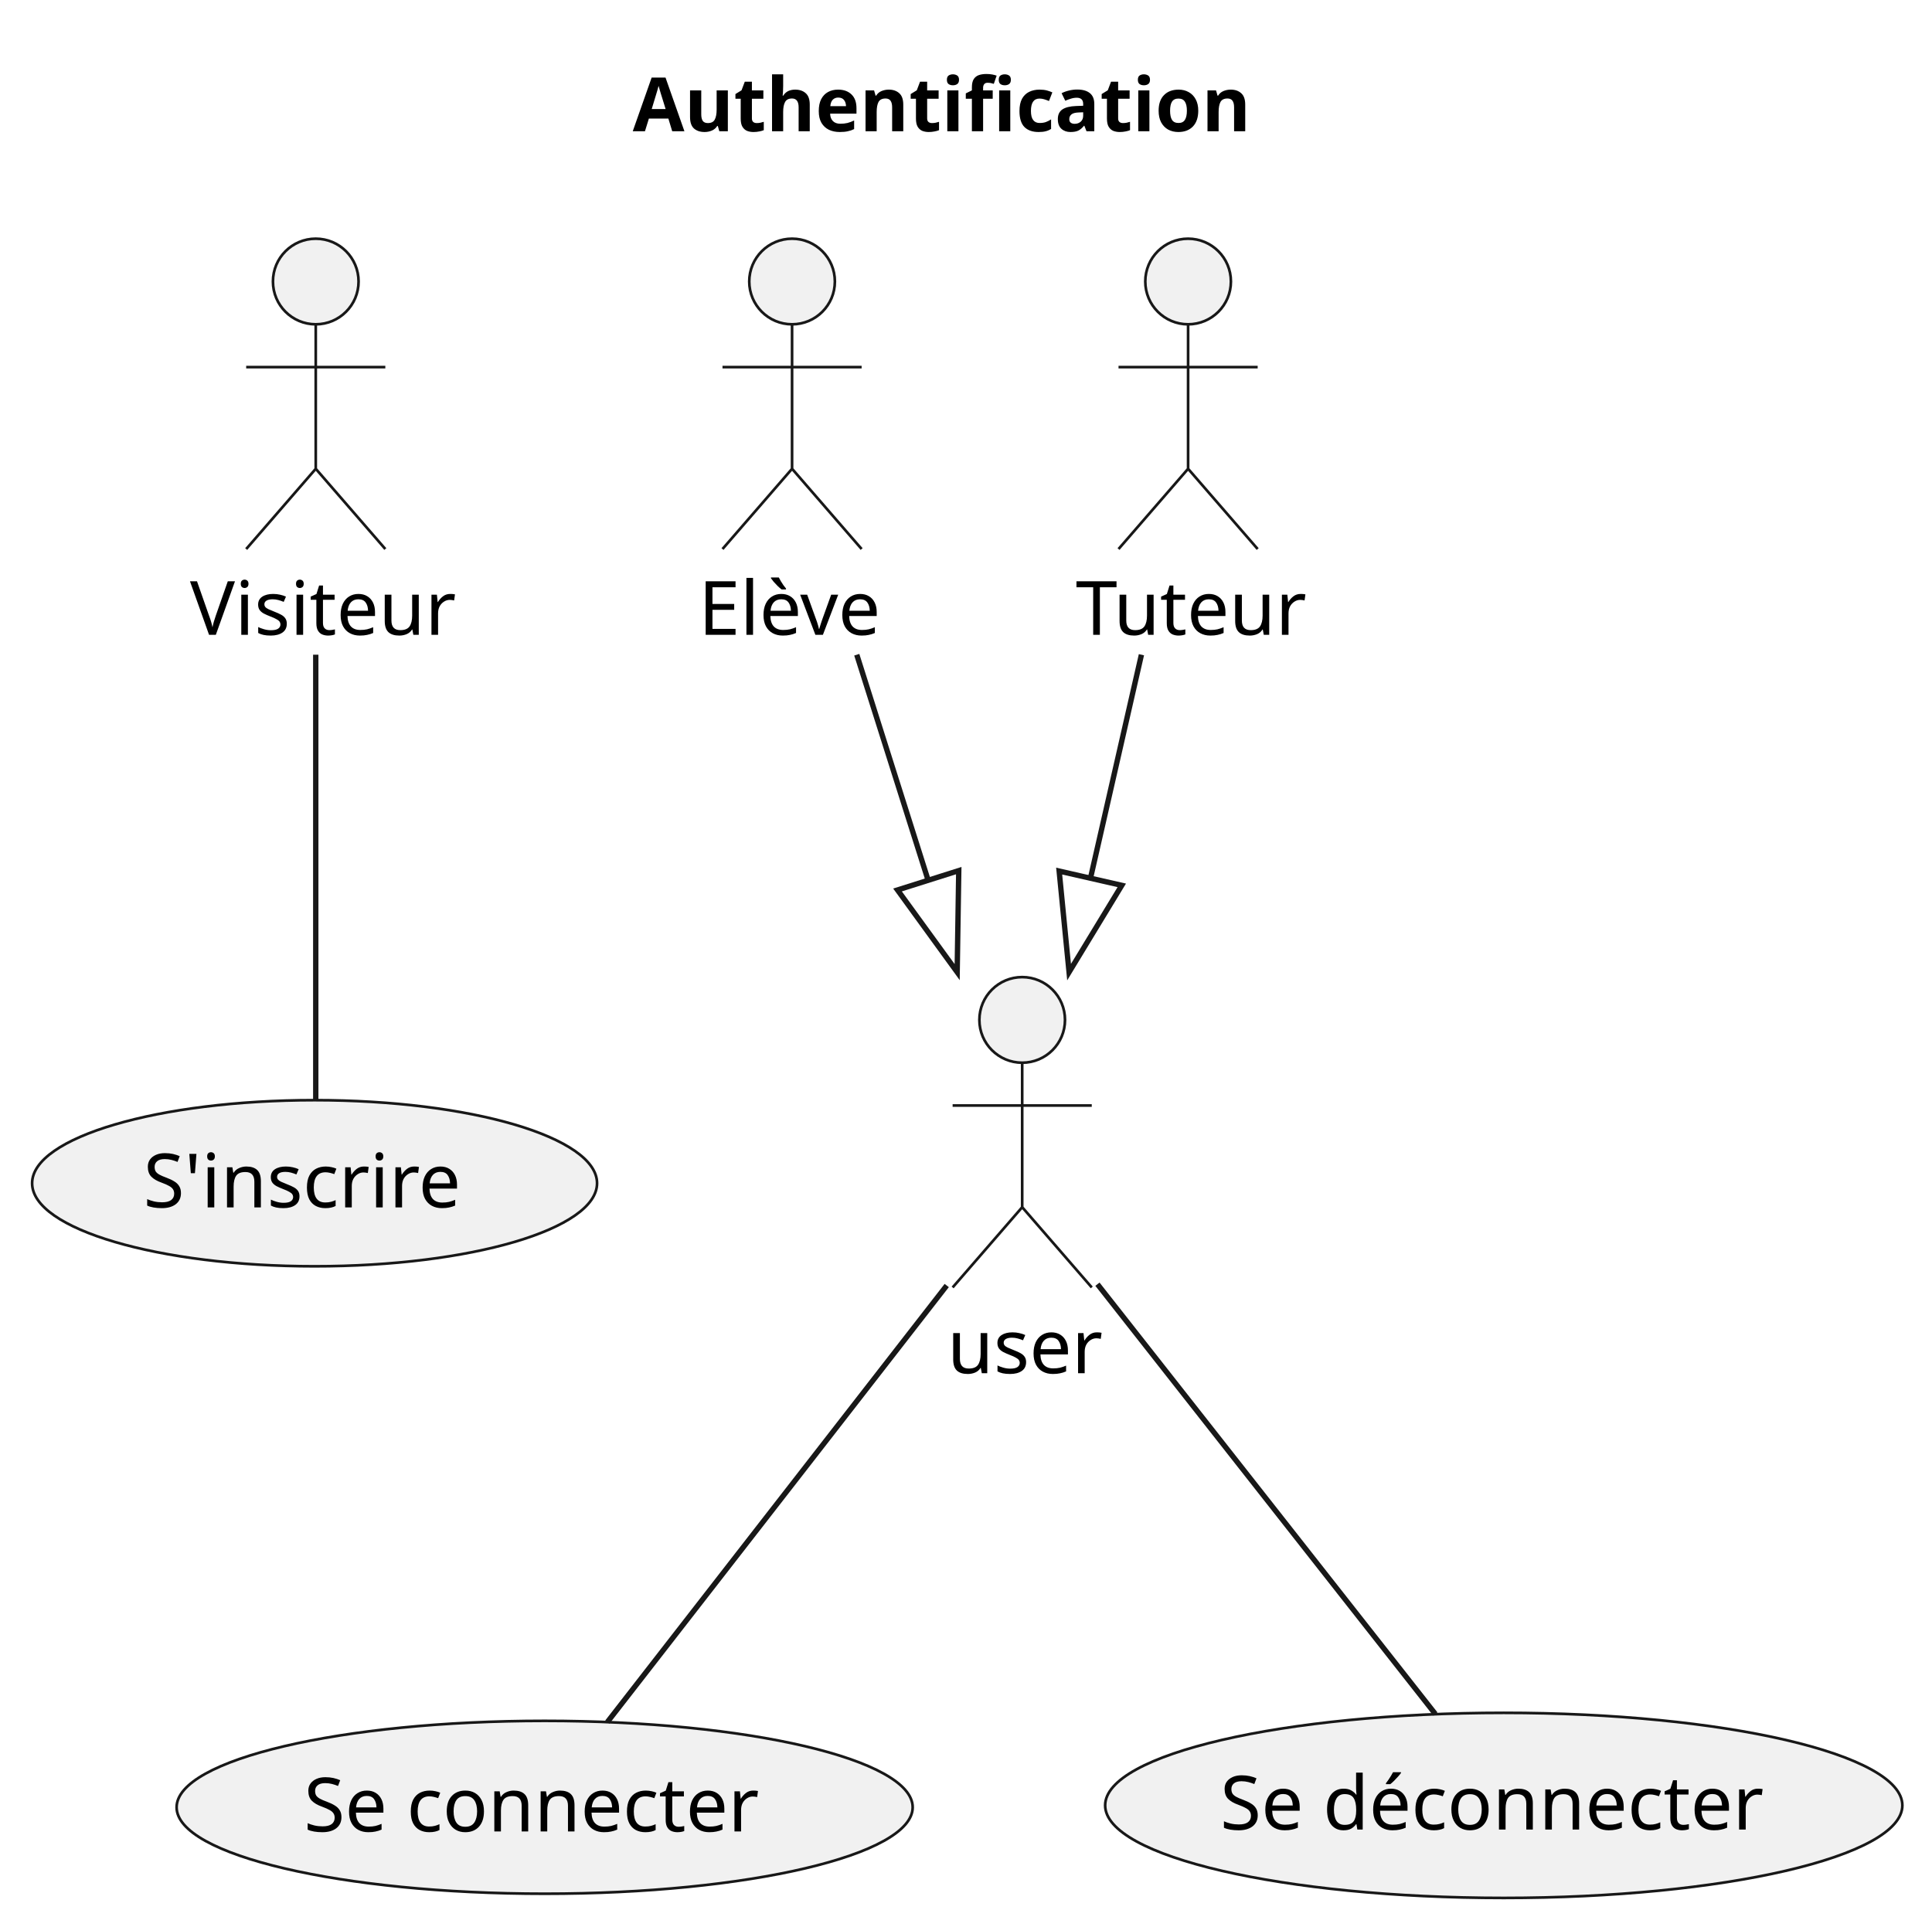
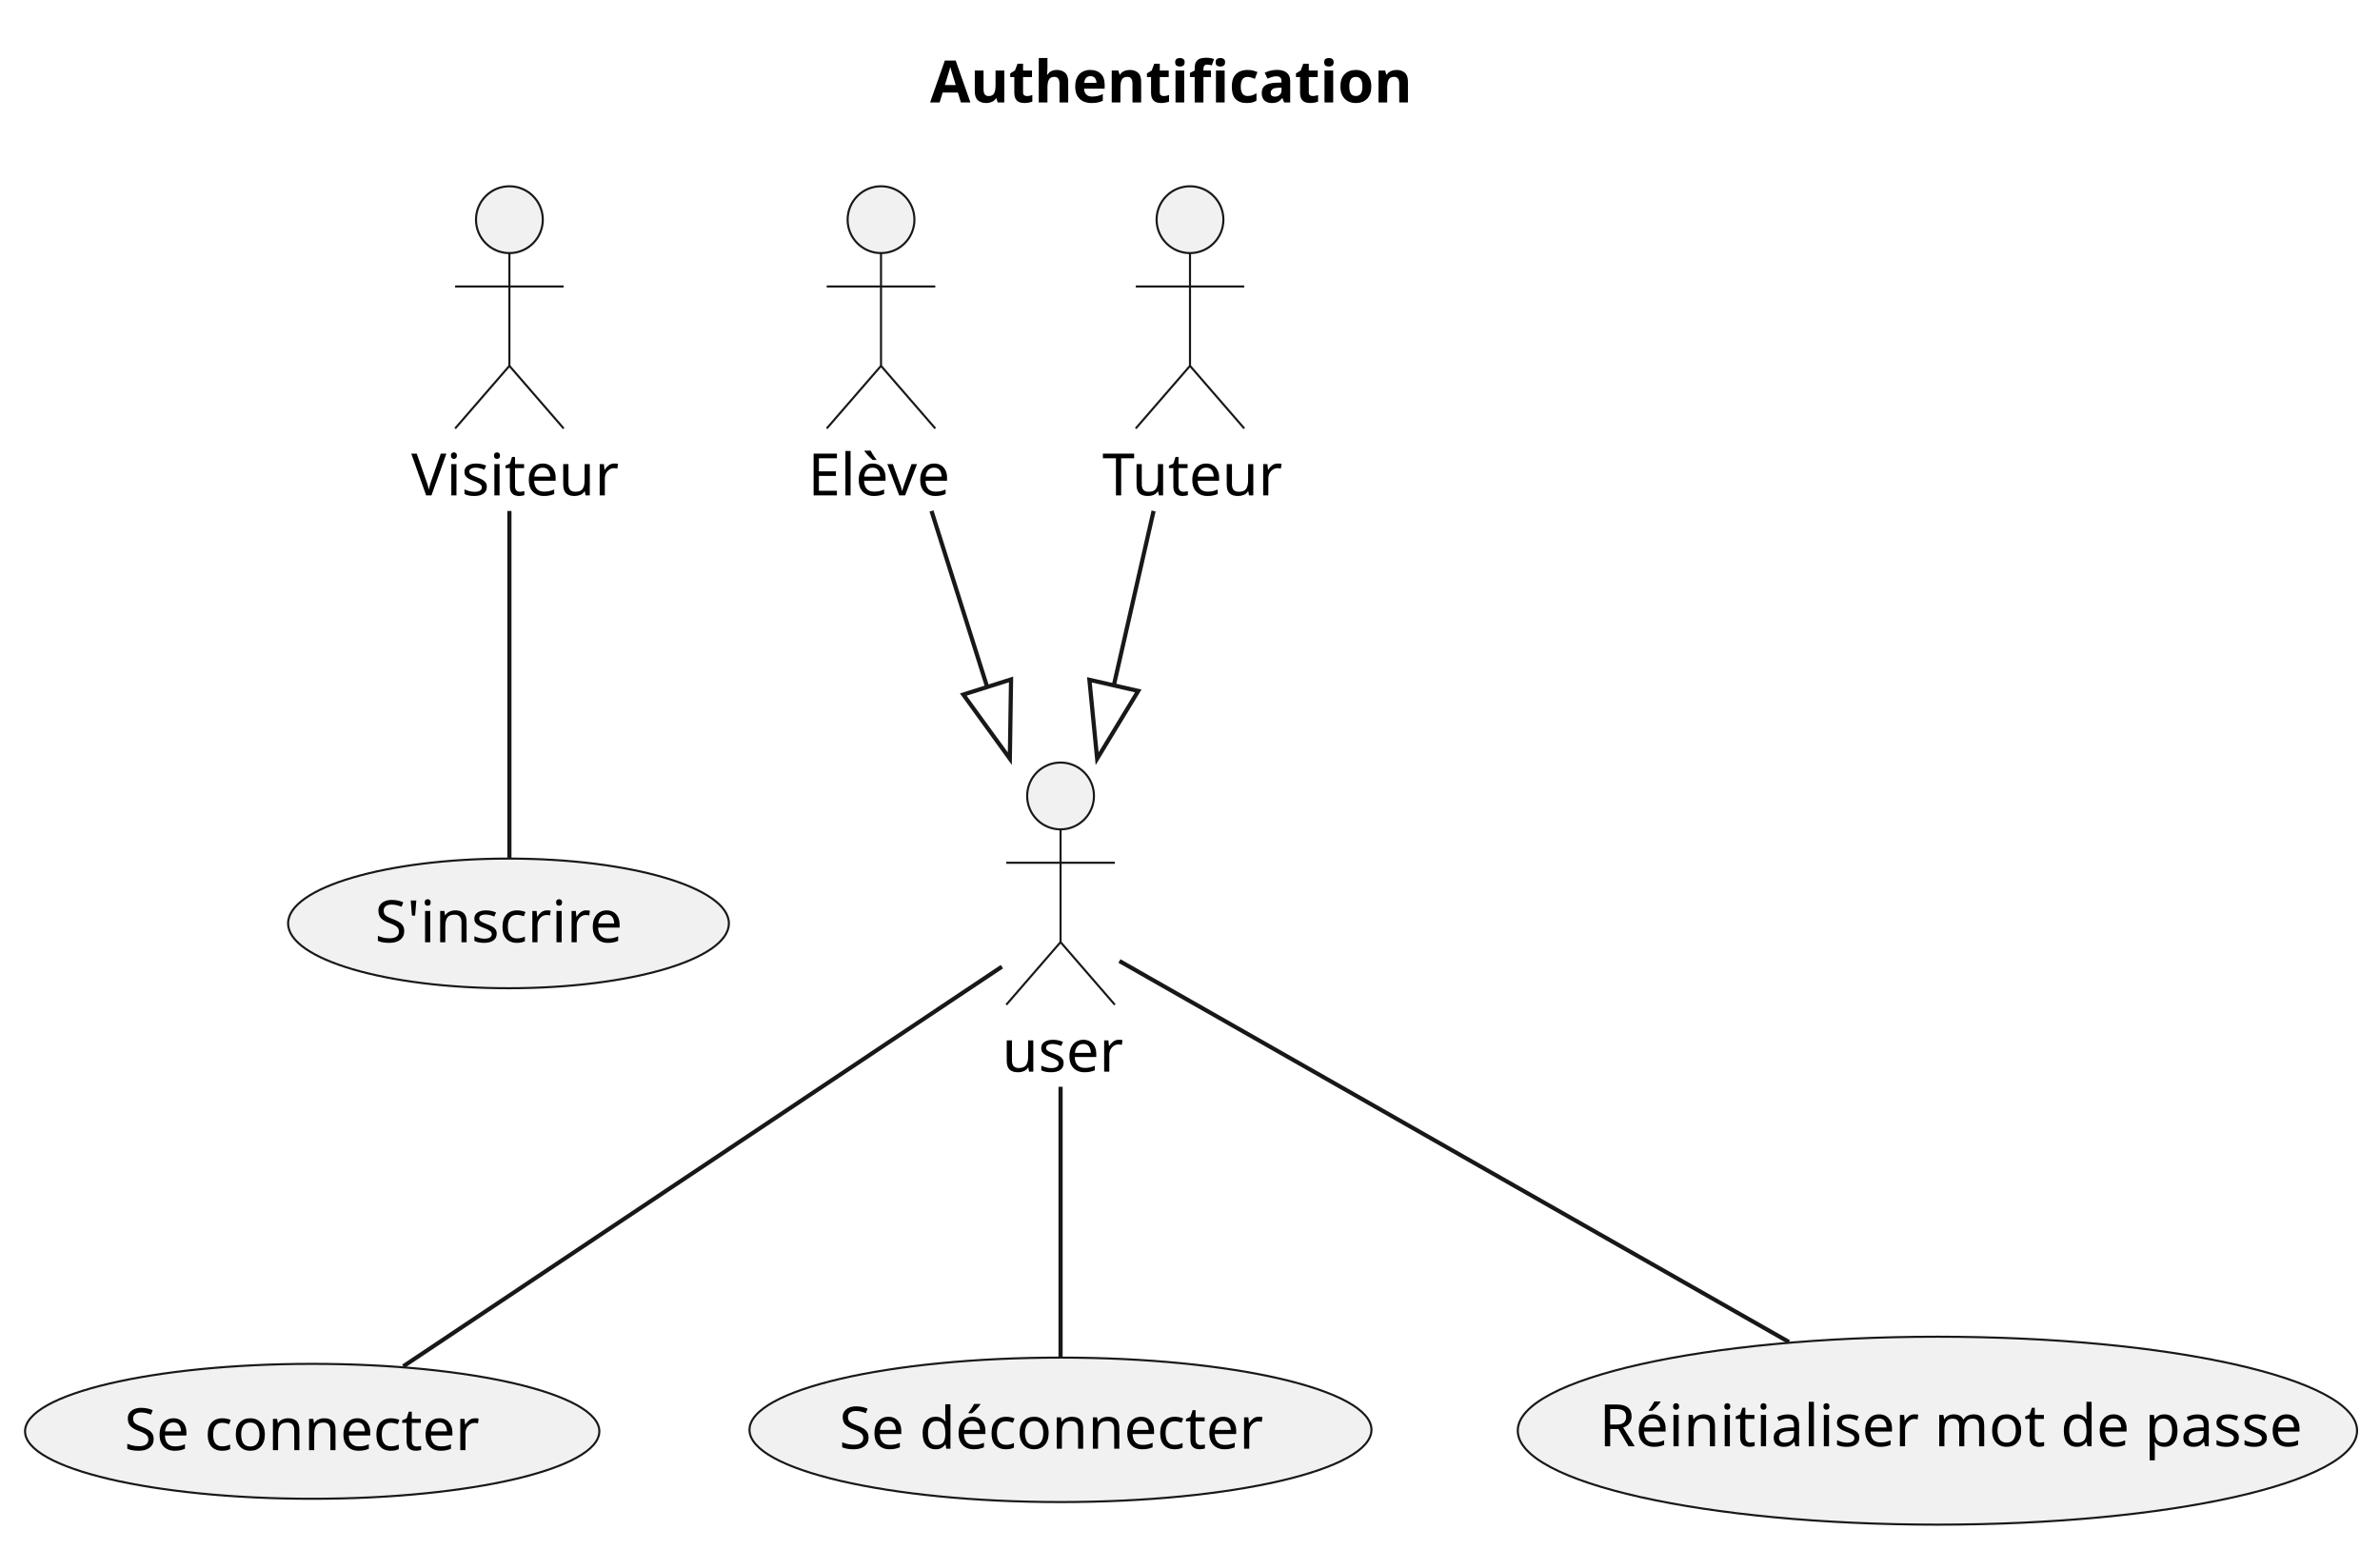
- <svg xmlns="http://www.w3.org/2000/svg" contentStyleType="text/css" height="360px" preserveAspectRatio="none" style="width:361px;height:360px;background:#FFFFFF;" version="1.1" viewBox="0 0 361 360" width="361px" zoomAndPan="magnify">
+ <svg xmlns="http://www.w3.org/2000/svg" contentStyleType="text/css" height="371px" preserveAspectRatio="none" style="width:570px;height:371px;background:#FFFFFF;" version="1.1" viewBox="0 0 570 371" width="570px" zoomAndPan="magnify">
  <defs />
  <g>
-     <text fill="#000000" font-family="sans-serif" font-size="14" font-weight="bold" lengthAdjust="spacing" textLength="111" x="118.231" y="24.533">Authentification</text>
+     <text fill="#000000" font-family="sans-serif" font-size="14" font-weight="bold" lengthAdjust="spacing" textLength="111" x="222.754" y="24.533">Authentification</text>
    <g id="elem_visitor">
-       <ellipse cx="59" cy="52.609" fill="#F1F1F1" rx="8" ry="8" style="stroke:#181818;stroke-width:0.5;" />
-       <path d="M59,60.609 L59,87.609 M46,68.609 L72,68.609 M59,87.609 L46,102.609 M59,87.609 L72,102.609 " fill="none" style="stroke:#181818;stroke-width:0.5;" />
-       <text fill="#000000" font-family="sans-serif" font-size="14" lengthAdjust="spacing" textLength="47" x="35.5" y="118.643">Visiteur</text>
+       <ellipse cx="122" cy="52.609" fill="#F1F1F1" rx="8" ry="8" style="stroke:#181818;stroke-width:0.5;" />
+       <path d="M122,60.609 L122,87.609 M109,68.609 L135,68.609 M122,87.609 L109,102.609 M122,87.609 L135,102.609 " fill="none" style="stroke:#181818;stroke-width:0.5;" />
+       <text fill="#000000" font-family="sans-serif" font-size="14" lengthAdjust="spacing" textLength="47" x="98.5" y="118.643">Visiteur</text>
    </g>
    <g id="elem_student">
-       <ellipse cx="148" cy="52.609" fill="#F1F1F1" rx="8" ry="8" style="stroke:#181818;stroke-width:0.5;" />
-       <path d="M148,60.609 L148,87.609 M135,68.609 L161,68.609 M148,87.609 L135,102.609 M148,87.609 L161,102.609 " fill="none" style="stroke:#181818;stroke-width:0.5;" />
-       <text fill="#000000" font-family="sans-serif" font-size="14" lengthAdjust="spacing" textLength="35" x="130.5" y="118.643">Elève</text>
+       <ellipse cx="211" cy="52.609" fill="#F1F1F1" rx="8" ry="8" style="stroke:#181818;stroke-width:0.5;" />
+       <path d="M211,60.609 L211,87.609 M198,68.609 L224,68.609 M211,87.609 L198,102.609 M211,87.609 L224,102.609 " fill="none" style="stroke:#181818;stroke-width:0.5;" />
+       <text fill="#000000" font-family="sans-serif" font-size="14" lengthAdjust="spacing" textLength="35" x="193.5" y="118.643">Elève</text>
    </g>
    <g id="elem_tutor">
-       <ellipse cx="222" cy="52.609" fill="#F1F1F1" rx="8" ry="8" style="stroke:#181818;stroke-width:0.5;" />
-       <path d="M222,60.609 L222,87.609 M209,68.609 L235,68.609 M222,87.609 L209,102.609 M222,87.609 L235,102.609 " fill="none" style="stroke:#181818;stroke-width:0.5;" />
-       <text fill="#000000" font-family="sans-serif" font-size="14" lengthAdjust="spacing" textLength="42" x="201" y="118.643">Tuteur</text>
+       <ellipse cx="285" cy="52.609" fill="#F1F1F1" rx="8" ry="8" style="stroke:#181818;stroke-width:0.5;" />
+       <path d="M285,60.609 L285,87.609 M272,68.609 L298,68.609 M285,87.609 L272,102.609 M285,87.609 L298,102.609 " fill="none" style="stroke:#181818;stroke-width:0.5;" />
+       <text fill="#000000" font-family="sans-serif" font-size="14" lengthAdjust="spacing" textLength="42" x="264" y="118.643">Tuteur</text>
    </g>
    <g id="elem_user">
-       <ellipse cx="191" cy="190.609" fill="#F1F1F1" rx="8" ry="8" style="stroke:#181818;stroke-width:0.5;" />
-       <path d="M191,198.609 L191,225.609 M178,206.609 L204,206.609 M191,225.609 L178,240.609 M191,225.609 L204,240.609 " fill="none" style="stroke:#181818;stroke-width:0.5;" />
-       <text fill="#000000" font-family="sans-serif" font-size="14" lengthAdjust="spacing" textLength="28" x="177" y="256.643">user</text>
+       <ellipse cx="254" cy="190.609" fill="#F1F1F1" rx="8" ry="8" style="stroke:#181818;stroke-width:0.5;" />
+       <path d="M254,198.609 L254,225.609 M241,206.609 L267,206.609 M254,225.609 L241,240.609 M254,225.609 L267,240.609 " fill="none" style="stroke:#181818;stroke-width:0.5;" />
+       <text fill="#000000" font-family="sans-serif" font-size="14" lengthAdjust="spacing" textLength="28" x="240" y="256.643">user</text>
    </g>
    <g id="elem_register">
-       <ellipse cx="58.781" cy="221.132" fill="#F1F1F1" rx="52.781" ry="15.523" style="stroke:#181818;stroke-width:0.5;" />
-       <text fill="#000000" font-family="sans-serif" font-size="14" lengthAdjust="spacing" textLength="58" x="26.781" y="225.649">S'inscrire</text>
+       <ellipse cx="121.781" cy="221.132" fill="#F1F1F1" rx="52.781" ry="15.523" style="stroke:#181818;stroke-width:0.5;" />
+       <text fill="#000000" font-family="sans-serif" font-size="14" lengthAdjust="spacing" textLength="58" x="89.781" y="225.649">S'inscrire</text>
    </g>
    <g id="elem_login">
-       <ellipse cx="101.769" cy="337.763" fill="#F1F1F1" rx="68.769" ry="16.154" style="stroke:#181818;stroke-width:0.5;" />
-       <text fill="#000000" font-family="sans-serif" font-size="14" lengthAdjust="spacing" textLength="84" x="56.769" y="342.28">Se connecter</text>
+       <ellipse cx="74.769" cy="342.763" fill="#F1F1F1" rx="68.769" ry="16.154" style="stroke:#181818;stroke-width:0.5;" />
+       <text fill="#000000" font-family="sans-serif" font-size="14" lengthAdjust="spacing" textLength="84" x="29.769" y="347.28">Se connecter</text>
    </g>
    <g id="elem_logout">
-       <ellipse cx="280.981" cy="337.406" fill="#F1F1F1" rx="74.481" ry="17.296" style="stroke:#181818;stroke-width:0.5;" />
-       <text fill="#000000" font-family="sans-serif" font-size="14" lengthAdjust="spacing" textLength="100" x="227.981" y="341.922">Se déconnecter</text>
+       <ellipse cx="253.981" cy="342.406" fill="#F1F1F1" rx="74.481" ry="17.296" style="stroke:#181818;stroke-width:0.5;" />
+       <text fill="#000000" font-family="sans-serif" font-size="14" lengthAdjust="spacing" textLength="100" x="200.981" y="346.922">Se déconnecter</text>
+     </g>
+     <g id="elem_reset_password">
+       <ellipse cx="464.004" cy="342.61" fill="#F1F1F1" rx="100.504" ry="22.501" style="stroke:#181818;stroke-width:0.5;" />
+       <text fill="#000000" font-family="sans-serif" font-size="14" lengthAdjust="spacing" textLength="162" x="383.004" y="346.339">Réinitialiser mot de passe</text>
    </g>
    <g id="link_student_user">
-       <path d="M160.09,122.359 C165.95,140.899 167.555,145.946 173.425,164.516 " fill="none" id="student-to-user" style="stroke:#181818;stroke-width:1.0;" />
-       <polygon fill="none" points="178.85,181.679,179.146,162.708,167.704,166.325,178.85,181.679" style="stroke:#181818;stroke-width:1.0;" />
+       <path d="M223.09,122.359 C228.95,140.899 230.555,145.946 236.425,164.516 " fill="none" id="student-to-user" style="stroke:#181818;stroke-width:1.0;" />
+       <polygon fill="none" points="241.85,181.679,242.146,162.708,230.704,166.325,241.85,181.679" style="stroke:#181818;stroke-width:1.0;" />
    </g>
    <g id="link_tutor_user">
-       <path d="M213.28,122.359 C209.06,140.899 207.988,145.559 203.758,164.129 " fill="none" id="tutor-to-user" style="stroke:#181818;stroke-width:1.0;" />
-       <polygon fill="none" points="199.76,181.679,209.608,165.462,197.908,162.796,199.76,181.679" style="stroke:#181818;stroke-width:1.0;" />
+       <path d="M276.28,122.359 C272.06,140.899 270.988,145.559 266.758,164.129 " fill="none" id="tutor-to-user" style="stroke:#181818;stroke-width:1.0;" />
+       <polygon fill="none" points="262.76,181.679,272.608,165.462,260.908,162.796,262.76,181.679" style="stroke:#181818;stroke-width:1.0;" />
    </g>
    <g id="link_visitor_register">
-       <path d="M59,122.359 C59,150.009 59,185.839 59,205.539 " fill="none" id="visitor-register" style="stroke:#181818;stroke-width:1.0;" />
+       <path d="M122,122.359 C122,150.009 122,185.839 122,205.539 " fill="none" id="visitor-register" style="stroke:#181818;stroke-width:1.0;" />
    </g>
    <g id="link_user_login">
-       <path d="M176.9,240.249 C159.35,262.829 129.72,300.939 113.49,321.829 " fill="none" id="user-login" style="stroke:#181818;stroke-width:1.0;" />
+       <path d="M239.95,231.489 C208.8,252.289 133.74,302.399 96.58,327.199 " fill="none" id="user-login" style="stroke:#181818;stroke-width:1.0;" />
    </g>
    <g id="link_user_logout">
-       <path d="M205.06,239.999 C222.37,262.009 251.5,299.079 268.2,320.329 " fill="none" id="user-logout" style="stroke:#181818;stroke-width:1.0;" />
+       <path d="M254,260.249 C254,282.109 254,308.419 254,325.089 " fill="none" id="user-logout" style="stroke:#181818;stroke-width:1.0;" />
+     </g>
+     <g id="link_user_reset_password">
+       <path d="M268.1,230.139 C300.57,248.609 381.39,294.599 428.45,321.379 " fill="none" id="user-reset_password" style="stroke:#181818;stroke-width:1.0;" />
    </g>
  </g>
</svg>
